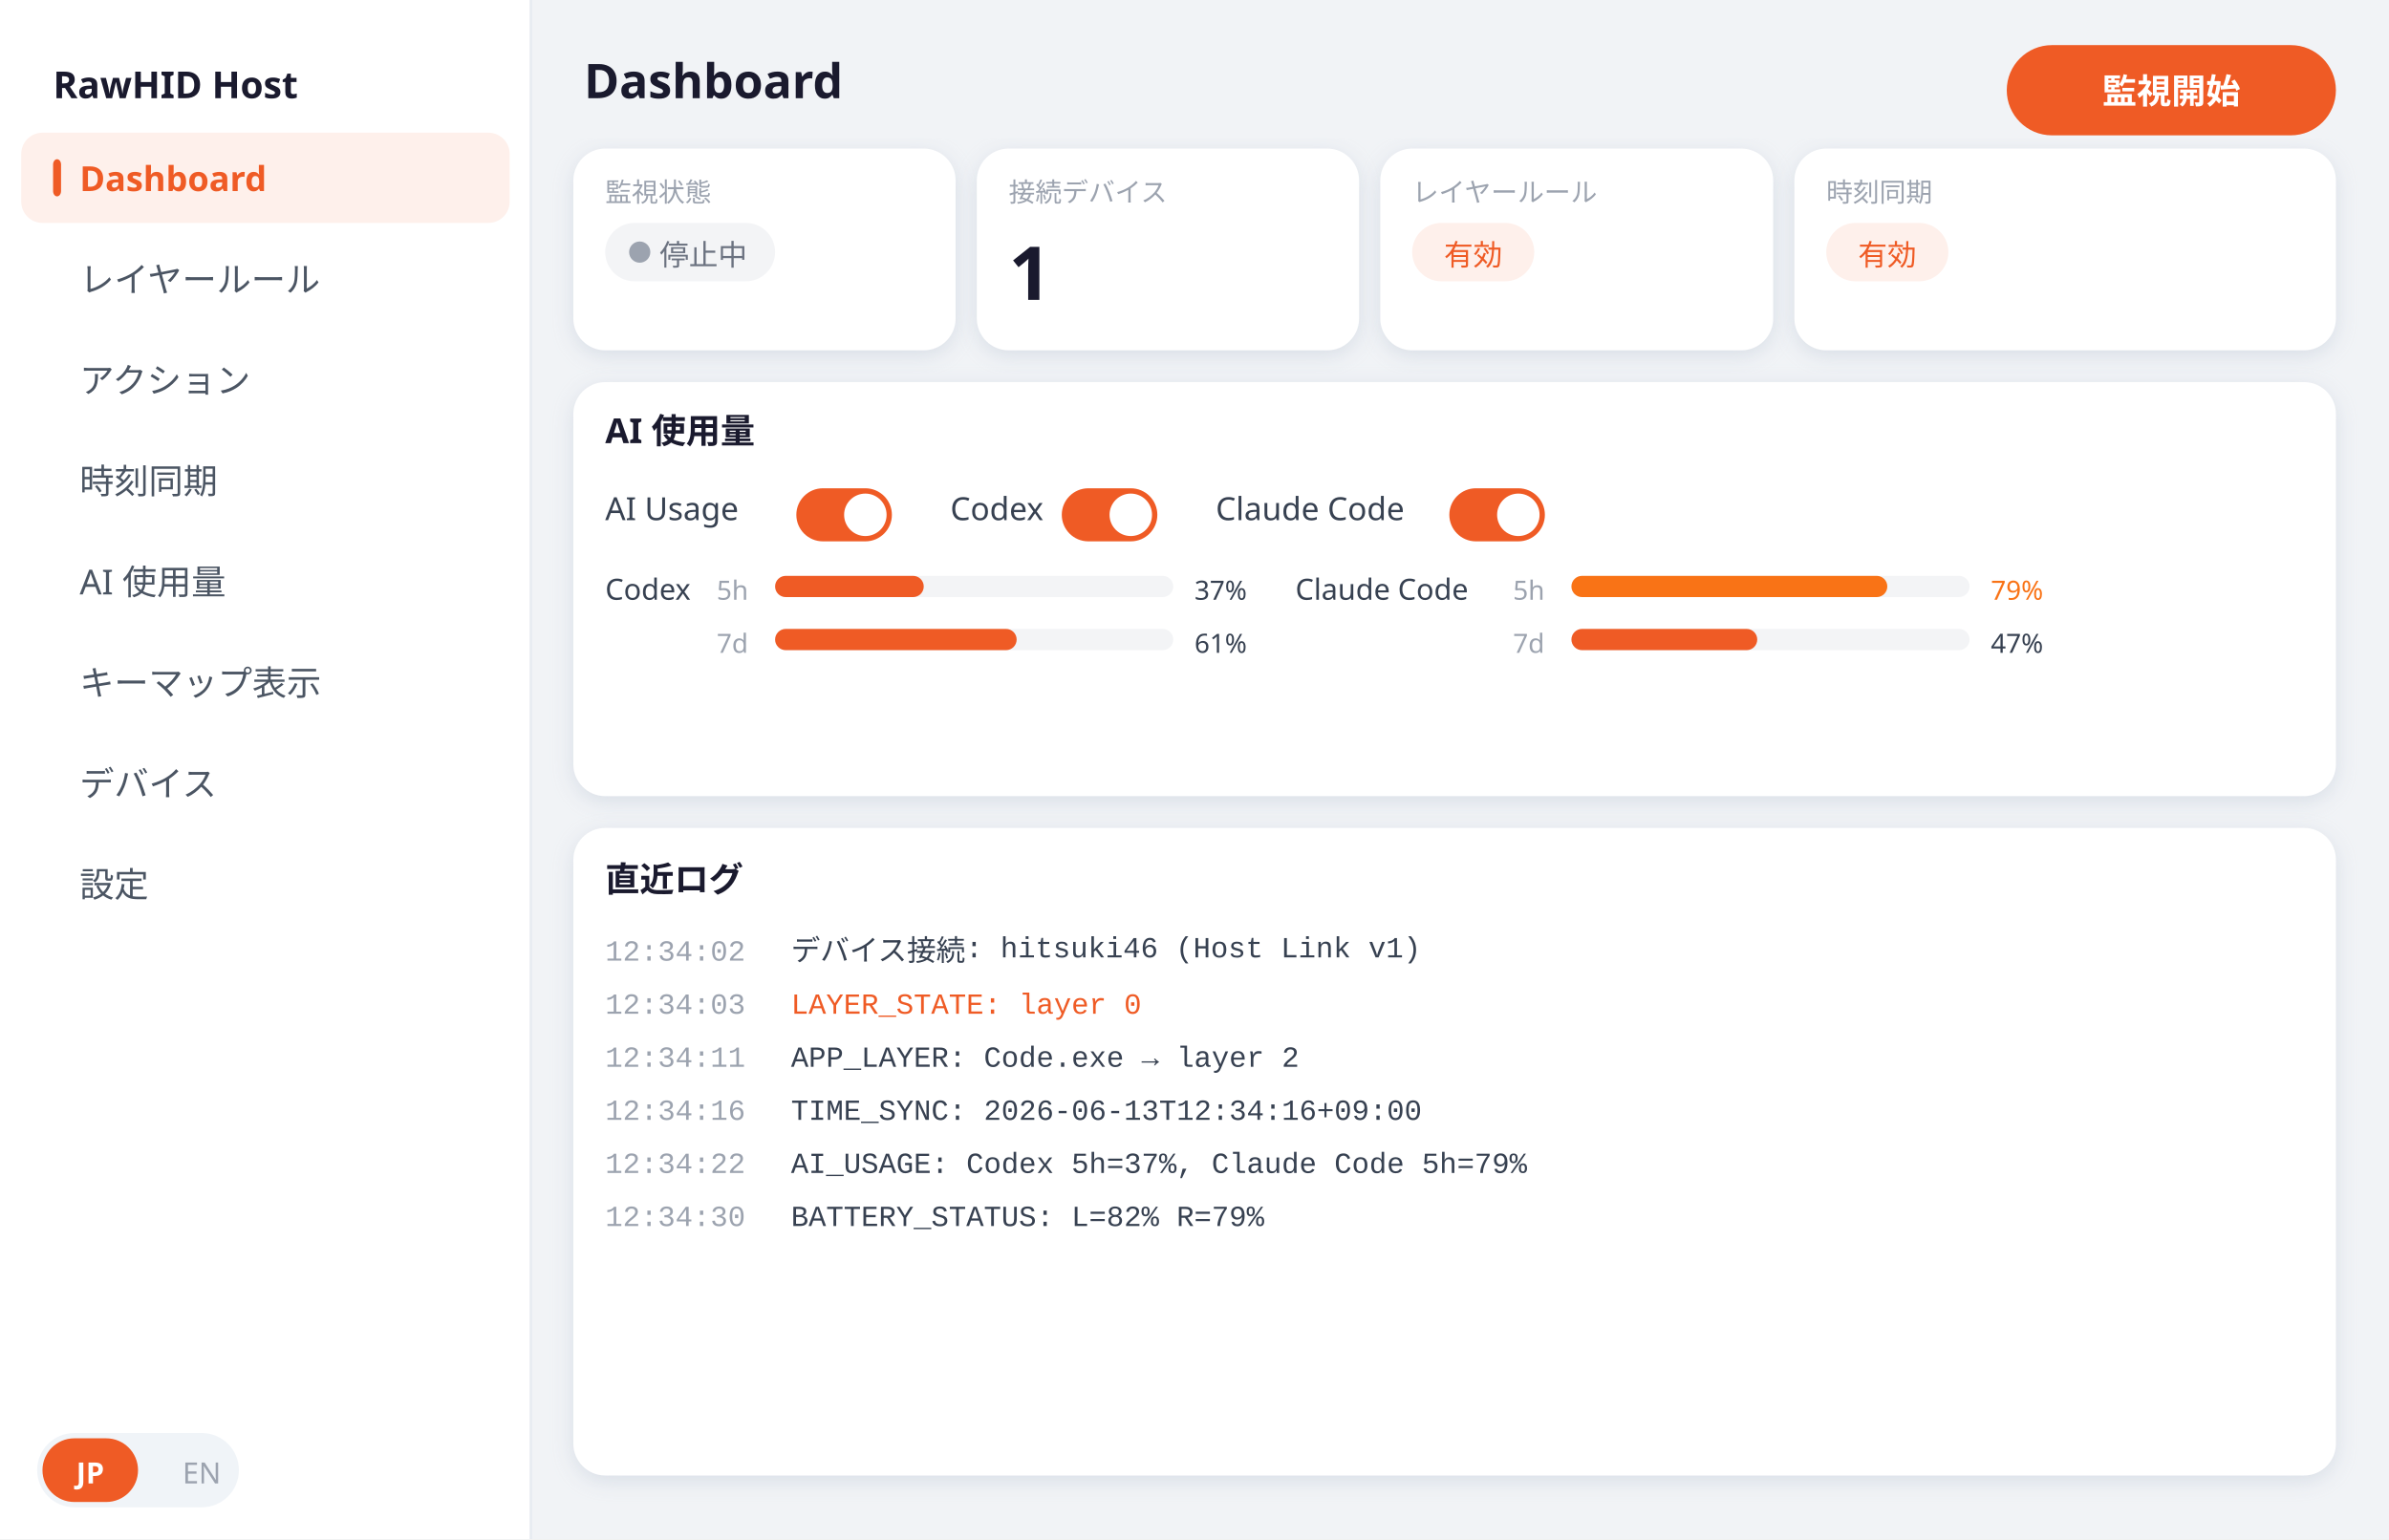
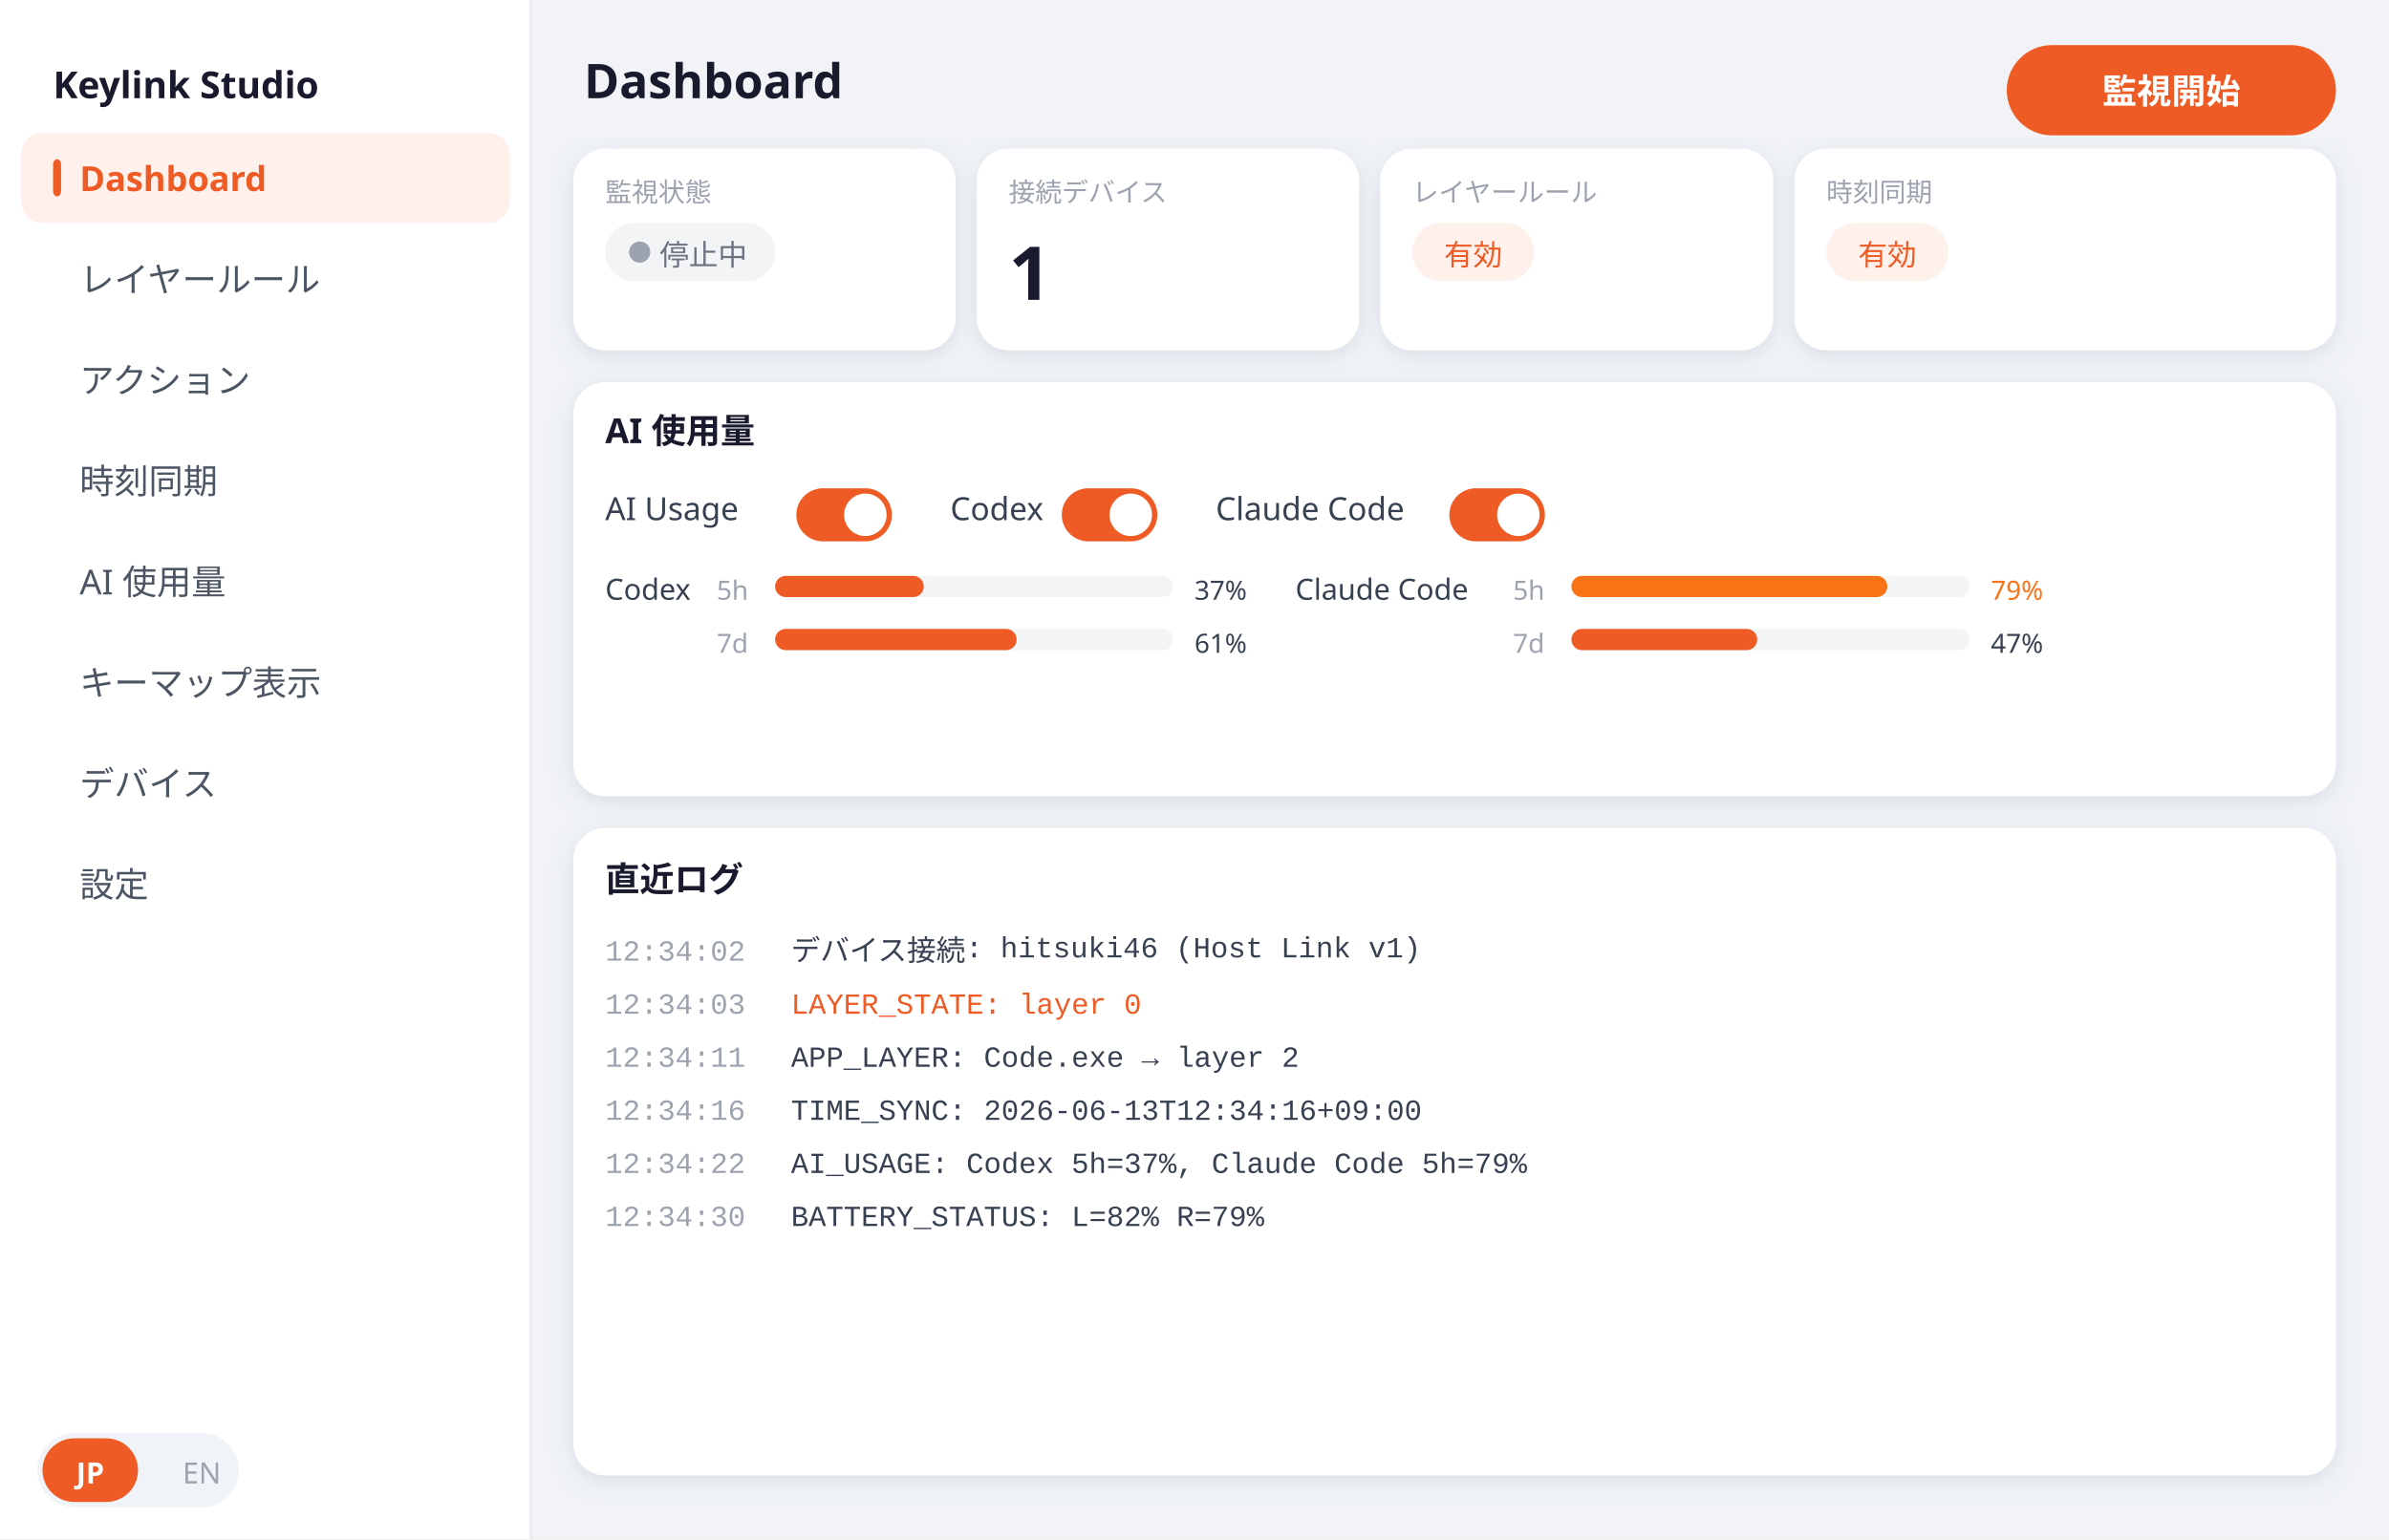
<svg xmlns="http://www.w3.org/2000/svg" width="900" height="580" viewBox="0 0 900 580" font-family="'Hiragino Sans','Meiryo','Segoe UI',sans-serif">
  <defs>
    <filter id="s" x="-6%" y="-8%" width="112%" height="120%">
      <feDropShadow dx="0" dy="2" stdDeviation="4" flood-color="#BCC7D4" flood-opacity="0.45" />
    </filter>
  </defs>
  <rect width="900" height="580" fill="#F1F3F6" />
  <rect width="200" height="580" fill="#FFFFFF" />
  <line x1="200" y1="0" x2="200" y2="580" stroke="#E8ECF1" />
-   <text x="20" y="37" font-size="14" font-weight="bold" fill="#1A1A2E">RawHID Host</text>
+   <text x="20" y="37" font-size="14" font-weight="bold" fill="#1A1A2E">Keylink Studio</text>
  <rect x="8" y="50" width="184" height="34" rx="8" fill="#FEF0EB" />
  <rect x="20" y="60" width="3" height="14" rx="2" fill="#EF5B25" />
  <text x="30" y="72" font-size="13" font-weight="bold" fill="#EF5B25">Dashboard</text>
  <text x="30" y="110" font-size="13" fill="#4B5563">レイヤールール</text>
  <text x="30" y="148" font-size="13" fill="#4B5563">アクション</text>
  <text x="30" y="186" font-size="13" fill="#4B5563">時刻同期</text>
  <text x="30" y="224" font-size="13" fill="#4B5563">AI 使用量</text>
  <text x="30" y="262" font-size="13" fill="#4B5563">キーマップ表示</text>
  <text x="30" y="300" font-size="13" fill="#4B5563">デバイス</text>
  <text x="30" y="338" font-size="13" fill="#4B5563">設定</text>
  <rect x="14" y="540" width="76" height="28" rx="14" fill="#F0F4F8" />
  <rect x="16" y="542" width="36" height="24" rx="12" fill="#EF5B25" />
  <text x="34" y="559" font-size="11" font-weight="bold" fill="white" text-anchor="middle">JP</text>
  <text x="76" y="559" font-size="11" fill="#9CA3AF" text-anchor="middle">EN</text>
  <text x="220" y="37" font-size="18" font-weight="bold" fill="#1A1A2E">Dashboard</text>
  <rect x="756" y="17" width="124" height="34" rx="17" fill="#EF5B25" />
  <text x="818" y="39" font-size="13" font-weight="bold" fill="white" text-anchor="middle">監視開始</text>
  <rect x="216" y="56" width="144" height="76" rx="12" fill="#FFFFFF" filter="url(#s)" />
  <text x="228" y="76" font-size="10" fill="#9CA3AF">監視状態</text>
  <rect x="228" y="84" width="64" height="22" rx="11" fill="#F3F4F6" />
  <circle cx="241" cy="95" r="4" fill="#9CA3AF" />
  <text x="265" y="100" font-size="11" fill="#6B7280" text-anchor="middle">停止中</text>
  <rect x="368" y="56" width="144" height="76" rx="12" fill="#FFFFFF" filter="url(#s)" />
  <text x="380" y="76" font-size="10" fill="#9CA3AF">接続デバイス</text>
  <text x="380" y="113" font-size="28" font-weight="bold" fill="#1A1A2E">1</text>
  <rect x="520" y="56" width="148" height="76" rx="12" fill="#FFFFFF" filter="url(#s)" />
  <text x="532" y="76" font-size="10" fill="#9CA3AF">レイヤールール</text>
  <rect x="532" y="84" width="46" height="22" rx="11" fill="#FEF0EB" />
  <text x="555" y="100" font-size="11" fill="#EF5B25" text-anchor="middle">有効</text>
  <rect x="676" y="56" width="204" height="76" rx="12" fill="#FFFFFF" filter="url(#s)" />
  <text x="688" y="76" font-size="10" fill="#9CA3AF">時刻同期</text>
  <rect x="688" y="84" width="46" height="22" rx="11" fill="#FEF0EB" />
  <text x="711" y="100" font-size="11" fill="#EF5B25" text-anchor="middle">有効</text>
  <rect x="216" y="144" width="664" height="156" rx="12" fill="#FFFFFF" filter="url(#s)" />
  <text x="228" y="167" font-size="13" font-weight="bold" fill="#1A1A2E">AI 使用量</text>
  <text x="228" y="196" font-size="12" fill="#374151">AI Usage</text>
  <rect x="300" y="184" width="36" height="20" rx="10" fill="#EF5B25" />
  <circle cx="326" cy="194" r="8" fill="white" />
  <text x="358" y="196" font-size="12" fill="#374151">Codex</text>
  <rect x="400" y="184" width="36" height="20" rx="10" fill="#EF5B25" />
  <circle cx="426" cy="194" r="8" fill="white" />
  <text x="458" y="196" font-size="12" fill="#374151">Claude Code</text>
  <rect x="546" y="184" width="36" height="20" rx="10" fill="#EF5B25" />
  <circle cx="572" cy="194" r="8" fill="white" />
  <text x="228" y="226" font-size="11" fill="#374151">Codex</text>
  <text x="270" y="226" font-size="10" fill="#9CA3AF">5h</text>
  <rect x="292" y="217" width="150" height="8" rx="4" fill="#F3F4F6" />
  <rect x="292" y="217" width="56" height="8" rx="4" fill="#EF5B25" />
  <text x="450" y="226" font-size="10" fill="#374151">37%</text>
  <text x="270" y="246" font-size="10" fill="#9CA3AF">7d</text>
  <rect x="292" y="237" width="150" height="8" rx="4" fill="#F3F4F6" />
  <rect x="292" y="237" width="91" height="8" rx="4" fill="#EF5B25" />
  <text x="450" y="246" font-size="10" fill="#374151">61%</text>
  <text x="488" y="226" font-size="11" fill="#374151">Claude Code</text>
  <text x="570" y="226" font-size="10" fill="#9CA3AF">5h</text>
  <rect x="592" y="217" width="150" height="8" rx="4" fill="#F3F4F6" />
  <rect x="592" y="217" width="119" height="8" rx="4" fill="#F97316" />
  <text x="750" y="226" font-size="10" fill="#F97316">79%</text>
  <text x="570" y="246" font-size="10" fill="#9CA3AF">7d</text>
  <rect x="592" y="237" width="150" height="8" rx="4" fill="#F3F4F6" />
  <rect x="592" y="237" width="70" height="8" rx="4" fill="#EF5B25" />
  <text x="750" y="246" font-size="10" fill="#374151">47%</text>
  <rect x="216" y="312" width="664" height="244" rx="12" fill="#FFFFFF" filter="url(#s)" />
  <text x="228" y="336" font-size="13" font-weight="bold" fill="#1A1A2E">直近ログ</text>
  <text x="228" y="362" font-family="'Courier New',Consolas,monospace" font-size="11" fill="#9CA3AF">12:34:02</text>
  <text x="298" y="362" font-family="'Courier New',Consolas,monospace" font-size="11" fill="#374151">デバイス接続: hitsuki46 (Host Link v1)</text>
  <text x="228" y="382" font-family="'Courier New',Consolas,monospace" font-size="11" fill="#9CA3AF">12:34:03</text>
  <text x="298" y="382" font-family="'Courier New',Consolas,monospace" font-size="11" fill="#EF5B25">LAYER_STATE: layer 0</text>
  <text x="228" y="402" font-family="'Courier New',Consolas,monospace" font-size="11" fill="#9CA3AF">12:34:11</text>
  <text x="298" y="402" font-family="'Courier New',Consolas,monospace" font-size="11" fill="#374151">APP_LAYER: Code.exe → layer 2</text>
  <text x="228" y="422" font-family="'Courier New',Consolas,monospace" font-size="11" fill="#9CA3AF">12:34:16</text>
  <text x="298" y="422" font-family="'Courier New',Consolas,monospace" font-size="11" fill="#374151">TIME_SYNC: 2026-06-13T12:34:16+09:00</text>
  <text x="228" y="442" font-family="'Courier New',Consolas,monospace" font-size="11" fill="#9CA3AF">12:34:22</text>
  <text x="298" y="442" font-family="'Courier New',Consolas,monospace" font-size="11" fill="#374151">AI_USAGE: Codex 5h=37%, Claude Code 5h=79%</text>
  <text x="228" y="462" font-family="'Courier New',Consolas,monospace" font-size="11" fill="#9CA3AF">12:34:30</text>
  <text x="298" y="462" font-family="'Courier New',Consolas,monospace" font-size="11" fill="#374151">BATTERY_STATUS: L=82% R=79%</text>
</svg>
